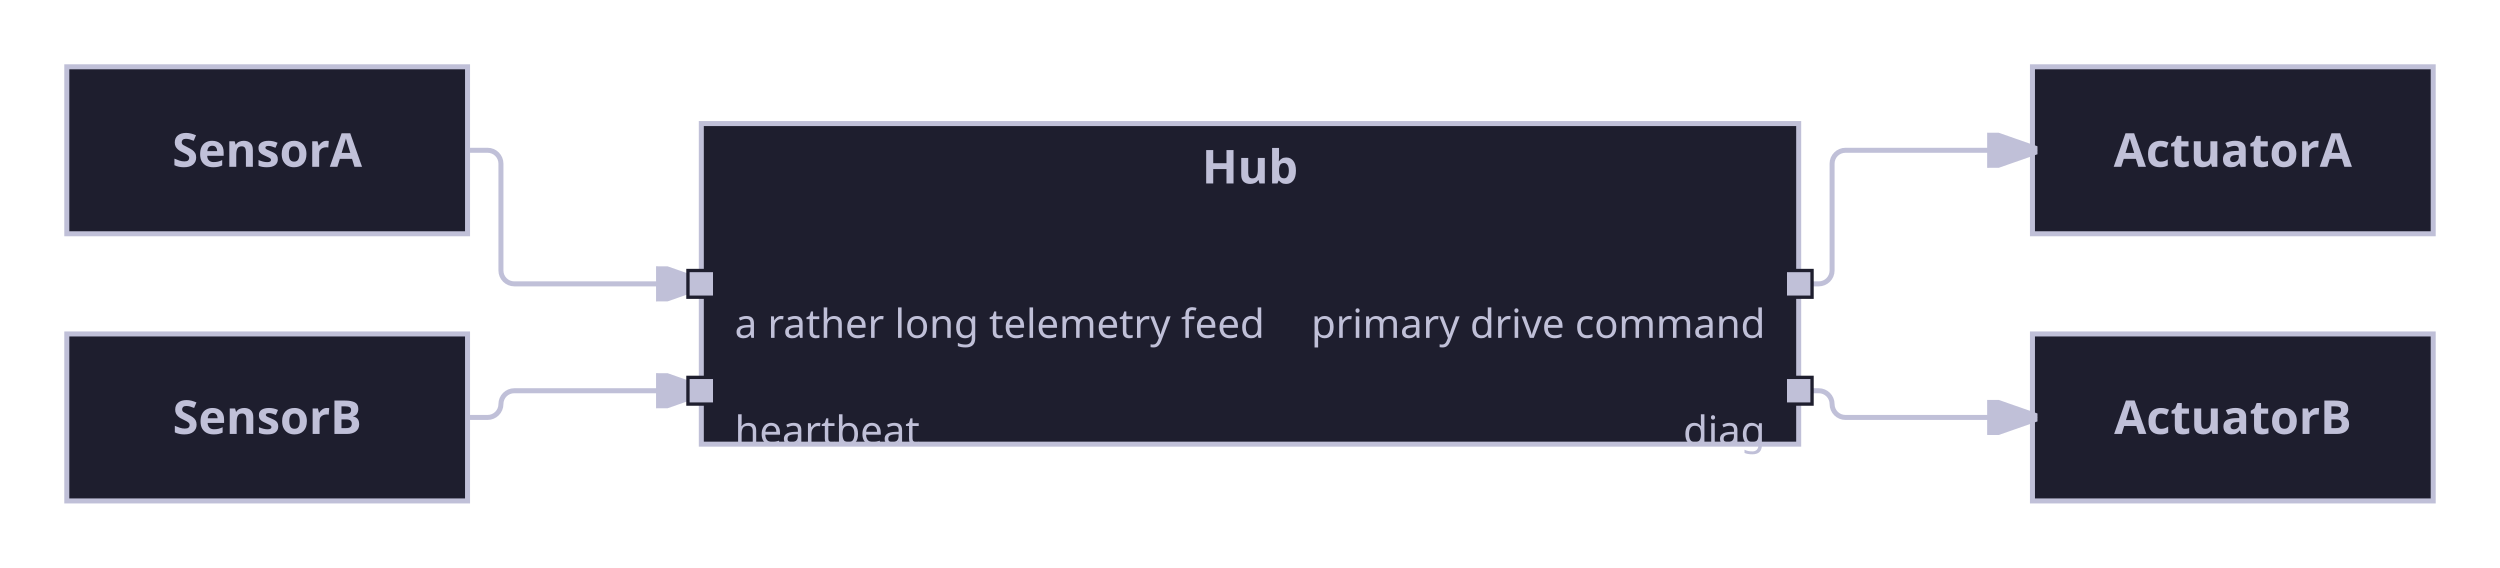
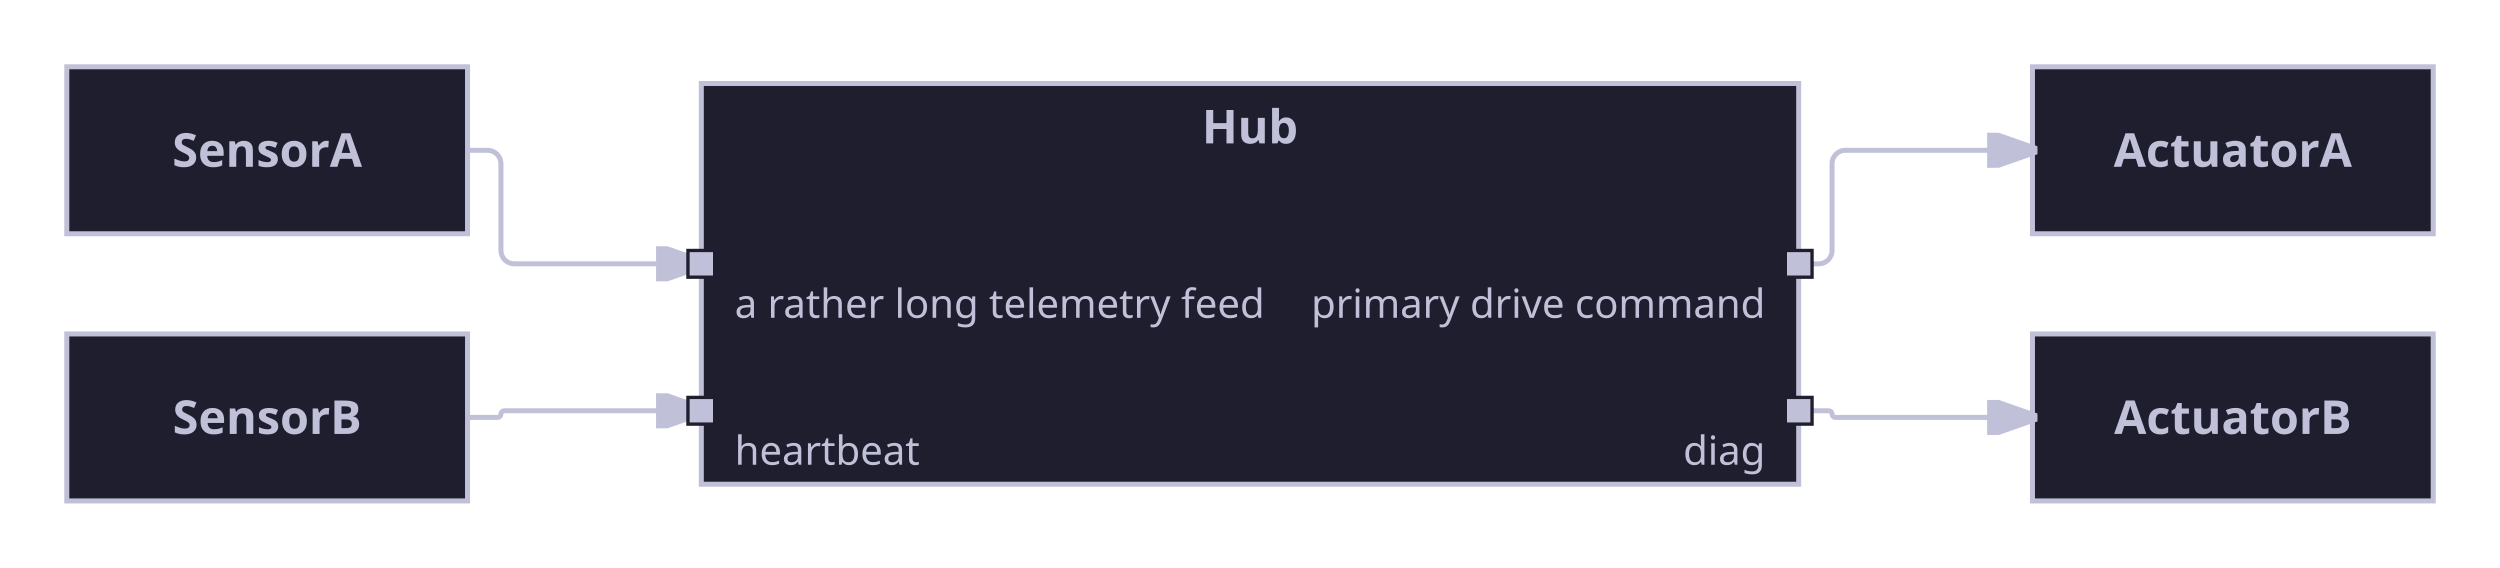
<svg xmlns="http://www.w3.org/2000/svg" width="748.60" height="170.00" viewBox="0 0 748.60 170.00">
  <defs>
    <marker id="line-end-open-chevron" markerWidth="10" markerHeight="7" refX="9" refY="3.5" orient="auto">
      <polyline points="0 0, 10 3.5, 0 7" fill="none" stroke="#C0C0D8" stroke-width="1.50" />
    </marker>
    <marker id="line-end-hollow-triangle" markerWidth="10" markerHeight="7" refX="9" refY="3.5" orient="auto">
      <polygon points="0 0, 10 3.5, 0 7" fill="#1E1E2E" stroke="#C0C0D8" stroke-width="1.50" />
    </marker>
    <marker id="line-end-filled-arrow" markerWidth="10" markerHeight="7" refX="9" refY="3.5" orient="auto">
      <polygon points="0 0, 10 3.5, 0 7" fill="#C0C0D8" stroke="#C0C0D8" stroke-width="1.50" />
    </marker>
    <marker id="line-end-hollow-triangle-crossbar" markerWidth="10" markerHeight="7" refX="9" refY="3.5" orient="auto">
      <polygon points="0 0, 10 3.5, 0 7" fill="#1E1E2E" stroke="#C0C0D8" stroke-width="1.50" />
      <line x1="7" y1="0" x2="7" y2="7" stroke="#C0C0D8" stroke-width="1.50" />
    </marker>
    <marker id="line-end-hollow-diamond" markerWidth="14" markerHeight="8" refX="13" refY="4" orient="auto">
      <polygon points="1 4, 7 0, 13 4, 7 8" fill="#1E1E2E" stroke="#C0C0D8" stroke-width="1.50" />
    </marker>
    <marker id="line-end-filled-diamond" markerWidth="14" markerHeight="8" refX="13" refY="4" orient="auto">
      <polygon points="1 4, 7 0, 13 4, 7 8" fill="#C0C0D8" stroke="#C0C0D8" stroke-width="1.50" />
    </marker>
    <marker id="line-end-circle" markerWidth="10" markerHeight="10" refX="9" refY="5" orient="auto">
      <circle cx="5" cy="5" r="4" fill="#1E1E2E" stroke="#C0C0D8" stroke-width="1.50" />
    </marker>
    <marker id="line-end-bar" markerWidth="4" markerHeight="12" refX="2" refY="6" orient="auto">
      <line x1="2" y1="0" x2="2" y2="12" stroke="#C0C0D8" stroke-width="1.50" />
    </marker>
    <filter id="label-bg" x="-0.05" y="-0.05" width="1.1" height="1.1">
      <feFlood flood-color="#1E1E2E" />
      <feComposite in="SourceGraphic" operator="over" />
    </filter>
  </defs>
  <rect x="20.00" y="20.00" width="120.00" height="50.00" fill="#1E1E2E" stroke="#C0C0D8" stroke-width="1.50" />
  <text x="80.00" y="45.00" font-family="Noto Sans, sans-serif" font-size="14.00" font-weight="bold" fill="#C0C0D8" text-anchor="middle" dominant-baseline="middle">SensorA</text>
  <rect x="20.00" y="100.00" width="120.00" height="50.00" fill="#1E1E2E" stroke="#C0C0D8" stroke-width="1.50" />
  <text x="80.00" y="125.00" font-family="Noto Sans, sans-serif" font-size="14.00" font-weight="bold" fill="#C0C0D8" text-anchor="middle" dominant-baseline="middle">SensorB</text>
-   <rect x="210.00" y="37.00" width="328.60" height="96.00" fill="#1E1E2E" stroke="#C0C0D8" stroke-width="1.50" />
-   <text x="374.30" y="50.00" font-family="Noto Sans, sans-serif" font-size="14.00" font-weight="bold" fill="#C0C0D8" text-anchor="middle" dominant-baseline="middle">Hub</text>
+   <rect x="210.00" y="25.00" width="328.60" height="120.00" fill="#1E1E2E" stroke="#C0C0D8" stroke-width="1.50" />
+   <text x="374.30" y="38.00" font-family="Noto Sans, sans-serif" font-size="14.00" font-weight="bold" fill="#C0C0D8" text-anchor="middle" dominant-baseline="middle">Hub</text>
  <rect x="608.60" y="20.00" width="120.00" height="50.00" fill="#1E1E2E" stroke="#C0C0D8" stroke-width="1.50" />
  <text x="668.60" y="45.00" font-family="Noto Sans, sans-serif" font-size="14.00" font-weight="bold" fill="#C0C0D8" text-anchor="middle" dominant-baseline="middle">ActuatorA</text>
  <rect x="608.60" y="100.00" width="120.00" height="50.00" fill="#1E1E2E" stroke="#C0C0D8" stroke-width="1.50" />
  <text x="668.60" y="125.00" font-family="Noto Sans, sans-serif" font-size="14.00" font-weight="bold" fill="#C0C0D8" text-anchor="middle" dominant-baseline="middle">ActuatorB</text>
-   <path d="M 140.00 45.00 L 146.00 45.00 A 4.00 4.00 0 0 1 150.00 49.00 L 150.00 81.00 A 4.00 4.00 0 0 0 154.00 85.00 L 210.00 85.00" fill="none" stroke="#C0C0D8" stroke-width="1.50" marker-end="url(#line-end-filled-arrow)" />
-   <rect x="206.00" y="81.00" width="8.00" height="8.00" fill="#C0C0D8" stroke="#1E1E2E" stroke-width="1.00" />
-   <text x="220.00" y="97.00" font-family="Noto Sans, sans-serif" font-size="12.00" fill="#C0C0D8" text-anchor="start" dominant-baseline="middle">a rather long telemetry feed</text>
-   <path d="M 140.00 125.00 L 146.00 125.00 A 4.00 4.00 0 0 0 150.00 121.00 L 150.00 121.00 A 4.00 4.00 0 0 1 154.00 117.00 L 210.00 117.00" fill="none" stroke="#C0C0D8" stroke-width="1.50" marker-end="url(#line-end-filled-arrow)" />
-   <rect x="206.00" y="113.00" width="8.00" height="8.00" fill="#C0C0D8" stroke="#1E1E2E" stroke-width="1.00" />
-   <text x="220.00" y="129.00" font-family="Noto Sans, sans-serif" font-size="12.00" fill="#C0C0D8" text-anchor="start" dominant-baseline="middle">heartbeat</text>
-   <path d="M 538.60 85.00 L 544.60 85.00 A 4.00 4.00 0 0 0 548.60 81.00 L 548.60 49.00 A 4.00 4.00 0 0 1 552.60 45.00 L 608.60 45.00" fill="none" stroke="#C0C0D8" stroke-width="1.50" marker-end="url(#line-end-filled-arrow)" />
-   <rect x="534.60" y="81.00" width="8.00" height="8.00" fill="#C0C0D8" stroke="#1E1E2E" stroke-width="1.00" />
-   <text x="528.60" y="97.00" font-family="Noto Sans, sans-serif" font-size="12.00" fill="#C0C0D8" text-anchor="end" dominant-baseline="middle">primary drive command</text>
-   <path d="M 538.60 117.00 L 544.60 117.00 A 4.00 4.00 0 0 1 548.60 121.00 L 548.60 121.00 A 4.00 4.00 0 0 0 552.60 125.00 L 608.60 125.00" fill="none" stroke="#C0C0D8" stroke-width="1.50" marker-end="url(#line-end-filled-arrow)" />
-   <rect x="534.60" y="113.00" width="8.00" height="8.00" fill="#C0C0D8" stroke="#1E1E2E" stroke-width="1.00" />
-   <text x="528.60" y="129.00" font-family="Noto Sans, sans-serif" font-size="12.00" fill="#C0C0D8" text-anchor="end" dominant-baseline="middle">diag</text>
+   <path d="M 140.00 45.00 L 146.00 45.00 A 4.00 4.00 0 0 1 150.00 49.00 L 150.00 75.00 A 4.00 4.00 0 0 0 154.00 79.00 L 210.00 79.00" fill="none" stroke="#C0C0D8" stroke-width="1.50" marker-end="url(#line-end-filled-arrow)" />
+   <rect x="206.00" y="75.00" width="8.00" height="8.00" fill="#C0C0D8" stroke="#1E1E2E" stroke-width="1.00" />
+   <text x="220.00" y="91.00" font-family="Noto Sans, sans-serif" font-size="12.00" fill="#C0C0D8" text-anchor="start" dominant-baseline="middle">a rather long telemetry feed</text>
+   <path d="M 140.00 125.00 L 149.00 125.00 A 1.00 1.00 0 0 0 150.00 124.00 L 150.00 124.00 A 1.00 1.00 0 0 1 151.00 123.00 L 210.00 123.00" fill="none" stroke="#C0C0D8" stroke-width="1.50" marker-end="url(#line-end-filled-arrow)" />
+   <rect x="206.00" y="119.00" width="8.00" height="8.00" fill="#C0C0D8" stroke="#1E1E2E" stroke-width="1.00" />
+   <text x="220.00" y="135.00" font-family="Noto Sans, sans-serif" font-size="12.00" fill="#C0C0D8" text-anchor="start" dominant-baseline="middle">heartbeat</text>
+   <path d="M 538.60 79.00 L 544.60 79.00 A 4.00 4.00 0 0 0 548.60 75.00 L 548.60 49.00 A 4.00 4.00 0 0 1 552.60 45.00 L 608.60 45.00" fill="none" stroke="#C0C0D8" stroke-width="1.50" marker-end="url(#line-end-filled-arrow)" />
+   <rect x="534.60" y="75.00" width="8.00" height="8.00" fill="#C0C0D8" stroke="#1E1E2E" stroke-width="1.00" />
+   <text x="528.60" y="91.00" font-family="Noto Sans, sans-serif" font-size="12.00" fill="#C0C0D8" text-anchor="end" dominant-baseline="middle">primary drive command</text>
+   <path d="M 538.60 123.00 L 547.60 123.00 A 1.00 1.00 0 0 1 548.60 124.00 L 548.60 124.00 A 1.00 1.00 0 0 0 549.60 125.00 L 608.60 125.00" fill="none" stroke="#C0C0D8" stroke-width="1.50" marker-end="url(#line-end-filled-arrow)" />
+   <rect x="534.60" y="119.00" width="8.00" height="8.00" fill="#C0C0D8" stroke="#1E1E2E" stroke-width="1.00" />
+   <text x="528.60" y="135.00" font-family="Noto Sans, sans-serif" font-size="12.00" fill="#C0C0D8" text-anchor="end" dominant-baseline="middle">diag</text>
</svg>
